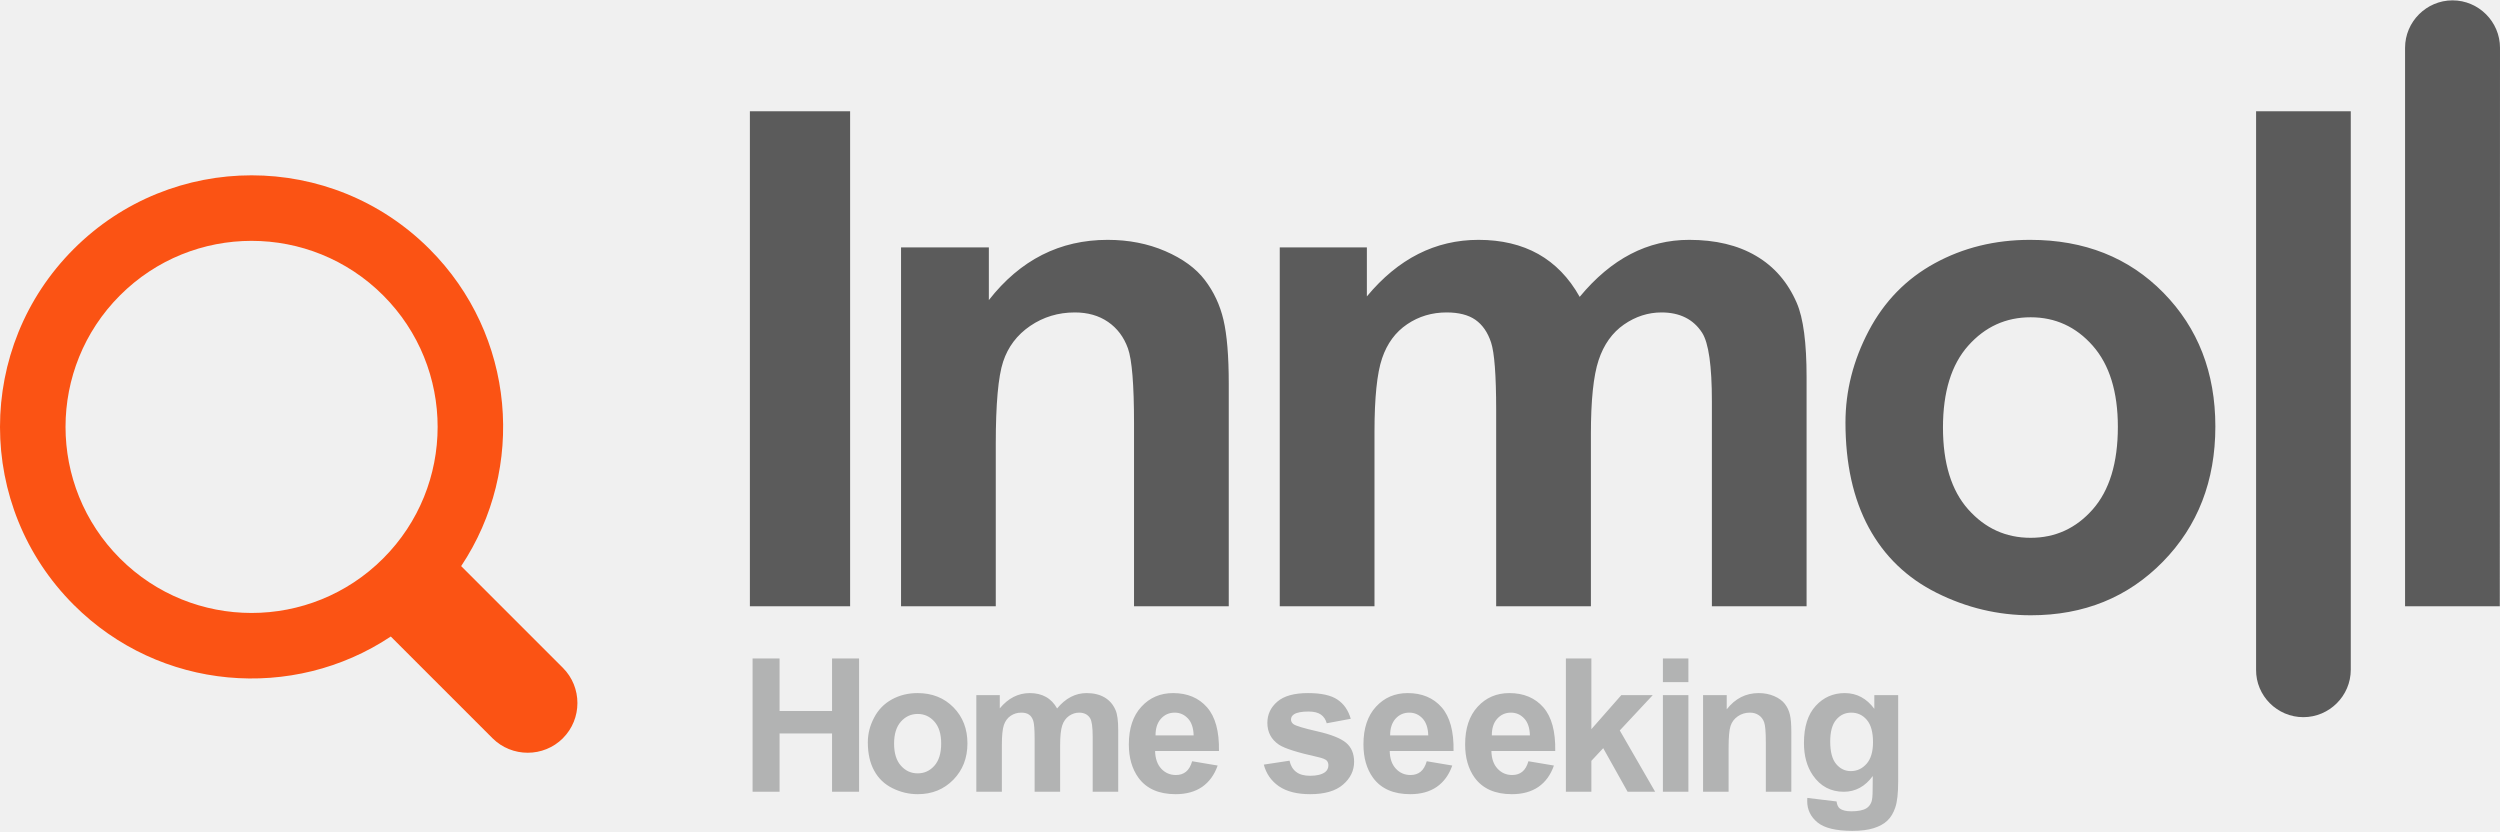
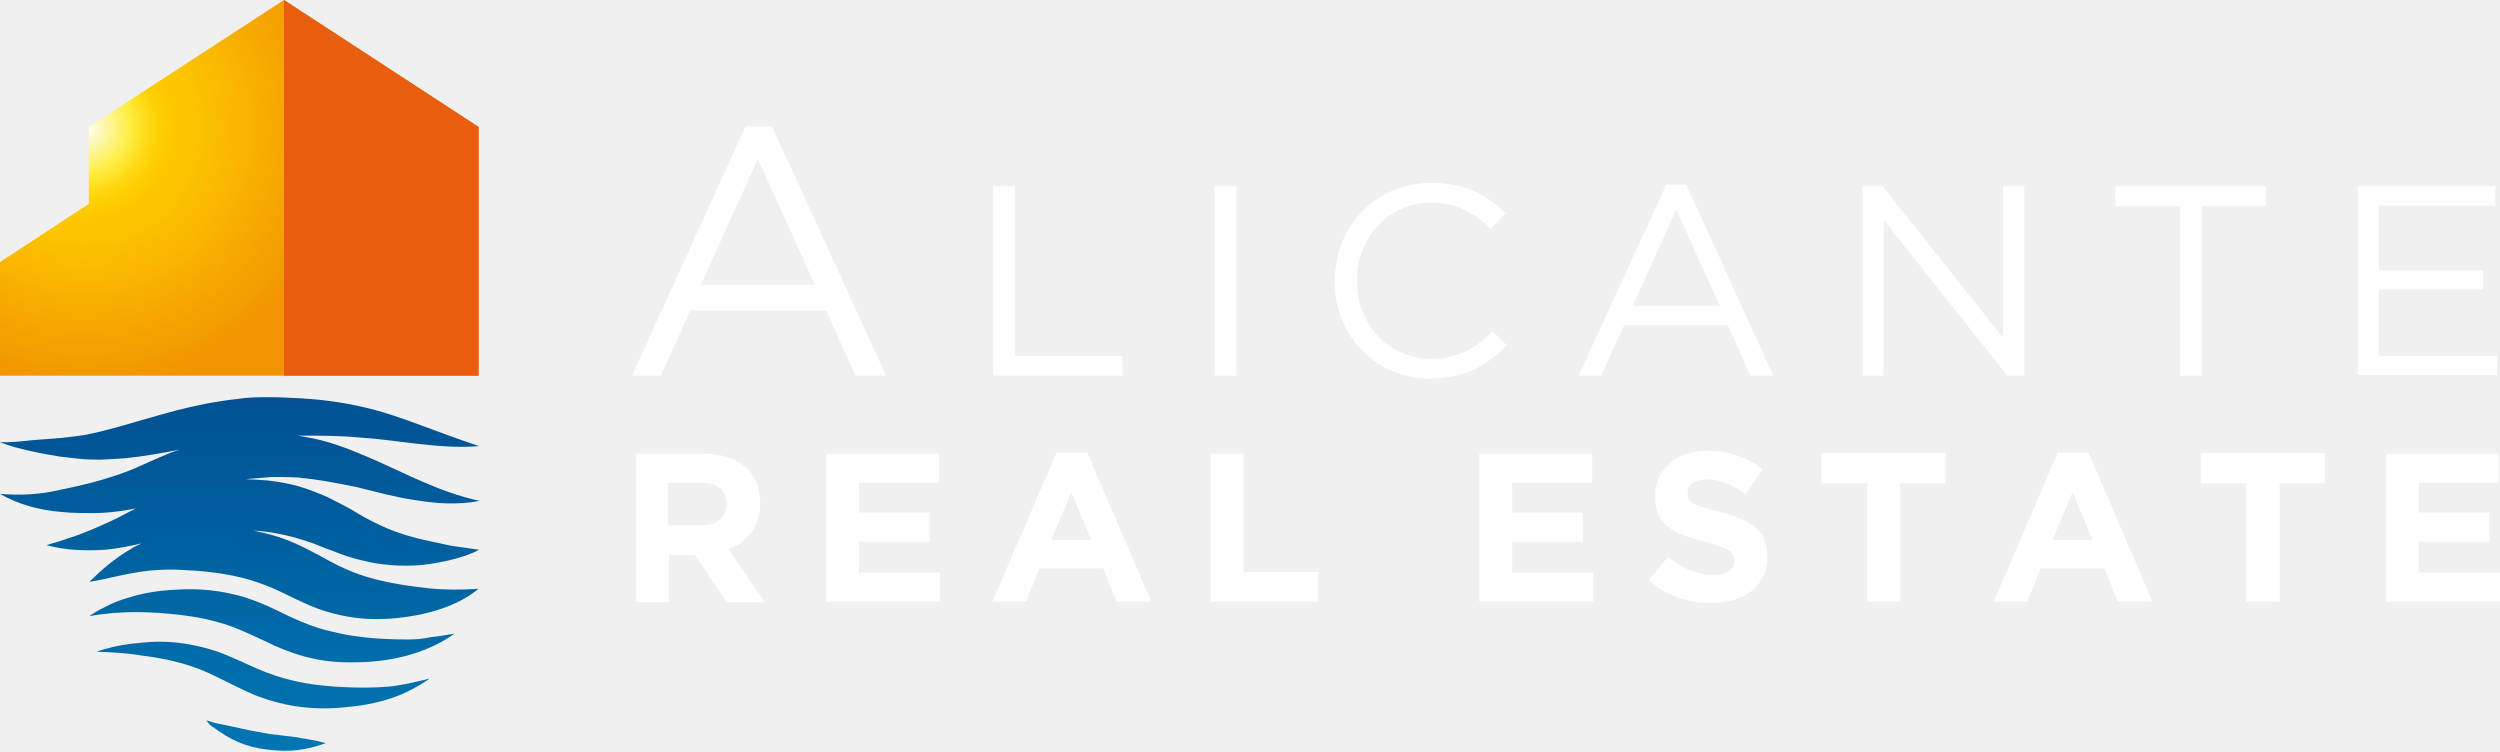
- <svg xmlns="http://www.w3.org/2000/svg" xml:space="preserve" width="788px" height="262px" version="1.1" style="shape-rendering:geometricPrecision; text-rendering:geometricPrecision; image-rendering:optimizeQuality; fill-rule:evenodd; clip-rule:evenodd" viewBox="0 0 722.58 240.04">
+ <svg xmlns="http://www.w3.org/2000/svg" width="193" height="58" viewBox="0 0 193 58" fill="none">
+   <path d="M3.586 42.084C5.038 42.488 6.582 42.533 8.079 42.443C9.033 42.353 9.986 42.174 10.939 41.949C10.621 42.084 10.349 42.219 10.077 42.398C8.851 43.118 7.853 43.972 6.899 44.916C7.58 44.826 8.261 44.647 8.897 44.512C9.532 44.377 10.168 44.242 10.758 44.152C11.983 43.972 13.163 43.927 14.343 44.017C15.524 44.062 16.749 44.197 17.884 44.422C19.019 44.647 20.017 44.961 21.061 45.411C22.105 45.861 23.285 46.535 24.647 47.029C26.054 47.524 27.552 47.794 29.005 47.794C30.457 47.794 31.819 47.614 33.226 47.254C34.587 46.895 35.904 46.31 36.948 45.456C35.586 45.546 34.315 45.546 33.044 45.411C31.819 45.276 30.548 45.096 29.413 44.826C28.233 44.557 27.234 44.197 26.19 43.702C25.192 43.208 24.102 42.533 22.786 41.949C21.787 41.499 20.698 41.184 19.563 40.96C19.745 40.96 19.972 41.005 20.153 41.005C21.424 41.139 22.559 41.409 23.785 41.814C24.375 41.994 25.01 42.309 25.691 42.533C26.372 42.803 27.098 43.073 27.915 43.253C29.458 43.657 31.092 43.747 32.636 43.612C33.407 43.523 34.134 43.388 34.86 43.208C35.586 43.028 36.312 42.803 36.993 42.443C36.267 42.353 35.541 42.219 34.814 42.129C34.451 42.039 34.134 41.994 33.77 41.904C33.407 41.814 33.09 41.769 32.727 41.679C31.365 41.364 30.139 40.96 29.005 40.375C28.414 40.105 27.87 39.791 27.28 39.431C26.69 39.071 26.009 38.757 25.328 38.397C24.602 38.082 23.83 37.767 23.058 37.543C22.241 37.318 21.47 37.183 20.653 37.093C20.063 37.048 19.518 37.003 18.973 37.003L19.336 36.958L19.881 36.913C20.244 36.868 20.607 36.868 20.925 36.823C21.651 36.823 22.332 36.823 23.058 36.868C24.465 37.003 25.963 37.273 27.461 37.588C28.959 37.947 30.548 38.397 32.136 38.622C33.77 38.892 35.45 38.981 37.039 38.667C33.861 37.992 31.274 36.508 28.324 35.25C27.552 34.935 26.826 34.62 26.009 34.35C25.192 34.081 24.375 33.856 23.512 33.721C23.331 33.676 23.195 33.676 23.013 33.631C23.058 33.631 23.104 33.631 23.149 33.631C24.647 33.631 26.19 33.631 27.643 33.766C29.141 33.856 30.639 34.081 32.227 34.261C33.816 34.44 35.404 34.575 36.993 34.44C35.495 33.946 34.043 33.406 32.59 32.867C31.138 32.327 29.64 31.788 28.051 31.428C26.463 31.068 24.874 30.843 23.24 30.753C22.423 30.709 21.651 30.664 20.834 30.664C19.972 30.664 19.155 30.664 18.338 30.799C16.704 30.978 15.115 31.293 13.572 31.698C12.028 32.102 10.576 32.552 9.123 32.957C8.397 33.136 7.671 33.361 6.945 33.496C6.582 33.586 6.218 33.631 5.855 33.676C5.492 33.721 5.084 33.766 4.721 33.811C3.949 33.856 3.177 33.946 2.406 33.991C1.589 34.081 0.772 34.171 0 34.126C0.726 34.44 1.498 34.62 2.27 34.8C3.041 34.98 3.813 35.115 4.63 35.25C5.038 35.295 5.401 35.34 5.81 35.385C6.218 35.429 6.627 35.474 7.081 35.474C7.898 35.519 8.715 35.429 9.532 35.385C11.03 35.25 12.482 34.98 13.889 34.71C13.662 34.8 13.436 34.845 13.209 34.935C12.437 35.25 11.711 35.564 11.03 35.879C10.349 36.194 9.668 36.464 8.987 36.688C8.306 36.913 7.58 37.138 6.854 37.318C6.128 37.498 5.356 37.678 4.63 37.812C3.177 38.172 1.634 38.262 0 38.127C1.407 38.936 3.041 39.386 4.721 39.521C5.583 39.611 6.4 39.611 7.217 39.611C8.034 39.611 8.897 39.521 9.759 39.386C9.986 39.341 10.213 39.296 10.485 39.251C9.532 39.746 8.624 40.24 7.626 40.645C6.355 41.23 4.993 41.679 3.586 42.084Z" fill="url(#paint0_linear)" />
+   <path d="M31.501 49.367C30.321 49.367 29.141 49.322 28.006 49.187C27.416 49.097 26.871 49.053 26.326 48.918C25.782 48.783 25.237 48.693 24.692 48.513C23.648 48.198 22.65 47.749 21.561 47.209C21.016 46.939 20.426 46.67 19.836 46.445C19.246 46.22 18.61 45.995 17.929 45.86C16.613 45.546 15.297 45.456 14.026 45.501C12.755 45.546 11.484 45.68 10.258 46.04C9.623 46.22 9.033 46.4 8.488 46.67C8.216 46.804 7.943 46.939 7.671 47.074C7.399 47.254 7.126 47.389 6.899 47.569C9.351 47.119 11.665 47.209 13.98 47.479C15.115 47.614 16.25 47.839 17.248 48.153C18.292 48.468 19.291 48.963 20.38 49.457C20.925 49.727 21.515 49.997 22.105 50.221C22.695 50.446 23.376 50.671 24.012 50.806C25.328 51.121 26.644 51.166 27.915 51.121C29.186 51.076 30.457 50.896 31.683 50.536C32.908 50.177 34.088 49.637 35.087 48.918C34.451 49.008 33.861 49.142 33.271 49.187C32.681 49.322 32.091 49.367 31.501 49.367Z" fill="url(#paint1_linear)" />
+   <path d="M26.735 53.054C25.646 53.009 24.602 52.919 23.558 52.739C22.514 52.56 21.561 52.29 20.607 51.93C19.654 51.571 18.701 51.076 17.611 50.626C16.568 50.177 15.387 49.862 14.207 49.682C13.027 49.502 11.892 49.502 10.758 49.637C9.623 49.727 8.488 49.952 7.444 50.312C8.579 50.356 9.668 50.401 10.758 50.581C11.847 50.716 12.891 50.896 13.889 51.166C14.888 51.436 15.841 51.795 16.794 52.29C17.748 52.739 18.746 53.279 19.836 53.729C20.925 54.133 22.105 54.448 23.285 54.583C24.465 54.718 25.6 54.718 26.78 54.583C27.915 54.493 29.095 54.268 30.185 53.908C31.274 53.549 32.273 53.009 33.181 52.38C32.091 52.65 31.002 52.919 29.958 53.009C28.868 53.099 27.779 53.099 26.735 53.054Z" fill="url(#paint2_linear)" />
+   <path d="M20.744 56.651C20.063 56.516 19.382 56.426 18.656 56.247C17.975 56.112 17.248 55.932 16.522 55.797H16.568C16.341 55.752 16.159 55.662 15.932 55.617C16.068 55.797 16.204 55.977 16.386 56.112H16.431C17.021 56.561 17.657 56.966 18.383 57.281C19.11 57.596 19.836 57.775 20.607 57.865C21.379 57.955 22.151 58 22.922 57.91C23.694 57.82 24.42 57.641 25.146 57.371C24.375 57.146 23.648 57.056 22.922 56.921L20.744 56.651Z" fill="url(#paint3_linear)" />
+   <path d="M21.924 0L6.854 9.802V15.736L0 20.233V29H6.854H13.753H36.948V9.802L21.924 0Z" fill="url(#paint4_radial)" />
+   <path d="M21.924 0V29H36.948V9.802L21.924 0Z" fill="#E95D0F" />
+   <path d="M57.555 9.756H59.598L68.403 29H66.043L63.773 23.964H53.288L51.019 29H48.795L57.555 9.756ZM62.911 21.986L58.508 12.274L54.105 21.986H62.911Z" fill="white" />
+   <path d="M76.664 14.387H78.344V27.471H86.65V29H76.664V14.387Z" fill="white" />
+   <path d="M93.777 14.387H95.456V29H93.777V14.387Z" fill="white" />
+   <path d="M103.036 21.716C103.036 17.535 106.168 14.118 110.48 14.118C113.158 14.118 114.747 15.062 116.245 16.456L115.11 17.67C113.884 16.501 112.477 15.646 110.48 15.646C107.212 15.646 104.761 18.299 104.761 21.626V21.671C104.761 25.043 107.212 27.696 110.48 27.696C112.523 27.696 113.839 26.932 115.246 25.583L116.336 26.662C114.792 28.191 113.113 29.225 110.435 29.225C106.213 29.225 103.036 25.942 103.036 21.716Z" fill="white" />
+   <path d="M128.636 14.252H130.18L136.898 29H135.127L133.402 25.133H125.368L123.598 29H121.873L128.636 14.252ZM132.767 23.604L129.408 16.186L126.049 23.604H132.767Z" fill="white" />
+   <path d="M143.797 14.387H145.34L154.645 26.077V14.387H156.279V29H154.963L145.431 16.995V29H143.797V14.387Z" fill="white" />
+   <path d="M168.262 15.916H163.315V14.387H174.935V15.916H169.987V29H168.308V15.916H168.262Z" fill="white" />
+   <path d="M181.97 14.387H192.637V15.871H183.65V20.862H191.684V22.345H183.65V27.471H192.773V28.955H182.016V14.387H181.97Z" fill="white" />
+   <path d="M49.067 35.024H54.332C55.785 35.024 56.919 35.429 57.691 36.193C58.327 36.823 58.69 37.722 58.69 38.801V38.846C58.69 40.69 57.691 41.858 56.239 42.398L59.053 46.489H56.102L53.651 42.848H51.654V46.489H49.112V35.024H49.067ZM54.151 40.555C55.376 40.555 56.102 39.88 56.102 38.936V38.891C56.102 37.812 55.331 37.273 54.105 37.273H51.563V40.555H54.151Z" fill="white" />
+   <path d="M63.773 35.024H72.488V37.273H66.315V39.566H71.762V41.814H66.315V44.197H72.579V46.445H63.773V35.024Z" fill="white" />
+   <path d="M81.566 34.935H83.927L88.874 46.445H86.196L85.152 43.882H80.25L79.206 46.445H76.619L81.566 34.935ZM84.245 41.679L82.701 37.992L81.158 41.679H84.245Z" fill="white" />
+   <path d="M93.459 35.024H96.001V44.151H101.765V46.445H93.459V35.024Z" fill="white" />
+   <path d="M114.202 35.024H122.917V37.273H116.744V39.566H122.191V41.814H116.744V44.197H123.008V46.445H114.202V35.024Z" fill="white" />
+   <path d="M127.275 44.781L128.773 42.983C129.817 43.837 130.906 44.377 132.222 44.377C133.266 44.377 133.902 43.972 133.902 43.297V43.252C133.902 42.623 133.493 42.308 131.587 41.814C129.272 41.229 127.774 40.6 127.774 38.307V38.262C127.774 36.194 129.453 34.8 131.814 34.8C133.493 34.8 134.946 35.339 136.08 36.239L134.764 38.127C133.72 37.408 132.721 37.003 131.768 37.003C130.815 37.003 130.27 37.453 130.27 37.992V38.037C130.27 38.801 130.77 39.026 132.767 39.521C135.127 40.105 136.444 40.959 136.444 42.938V42.983C136.444 45.231 134.673 46.535 132.222 46.535C130.407 46.625 128.636 45.995 127.275 44.781Z" fill="white" />
+   <path d="M144.114 37.318H140.619V34.98H150.197V37.318H146.702V46.445H144.16V37.318H144.114Z" fill="white" />
+   <path d="M158.866 34.935H161.227L166.174 46.445H163.496L162.452 43.882H157.55L156.506 46.445H153.919L158.866 34.935ZM161.545 41.679L160.001 37.992L158.458 41.679H161.545Z" fill="white" />
+   <path d="M173.391 37.318H169.896V34.98H179.474V37.318H175.979V46.445H173.391V37.318Z" fill="white" />
+   <path d="M184.194 35.024H192.909V37.273H186.736V39.566H192.183V41.814H186.736V44.197H193V46.445H184.194V35.024Z" fill="white" />
  <defs>
-     <style type="text/css">
-    
-     .fil0 {fill:#FB5314}
-     .fil2 {fill:#B2B3B3;fill-rule:nonzero}
-     .fil1 {fill:#5B5B5B;fill-rule:nonzero}
-    
-   </style>
+     <linearGradient id="paint0_linear" x1="18.47" y1="57.524" x2="18.47" y2="30.653" gradientUnits="userSpaceOnUse">
+       <stop stop-color="#0075B1" />
+       <stop offset="1" stop-color="#005193" />
+     </linearGradient>
+     <linearGradient id="paint1_linear" x1="20.982" y1="57.524" x2="20.982" y2="30.653" gradientUnits="userSpaceOnUse">
+       <stop stop-color="#0075B1" />
+       <stop offset="1" stop-color="#005193" />
+     </linearGradient>
+     <linearGradient id="paint2_linear" x1="20.299" y1="57.524" x2="20.299" y2="30.653" gradientUnits="userSpaceOnUse">
+       <stop stop-color="#0075B1" />
+       <stop offset="1" stop-color="#005193" />
+     </linearGradient>
+     <linearGradient id="paint3_linear" x1="20.472" y1="57.525" x2="20.472" y2="30.653" gradientUnits="userSpaceOnUse">
+       <stop stop-color="#0075B1" />
+       <stop offset="1" stop-color="#005193" />
+     </linearGradient>
+     <radialGradient id="paint4_radial" cx="0" cy="0" r="1" gradientUnits="userSpaceOnUse" gradientTransform="translate(6.50776 9.85083) scale(30.334 30.0471)">
+       <stop stop-color="white" />
+       <stop offset="0.116" stop-color="#FFEE44" />
+       <stop offset="0.12" stop-color="#FFEC40" />
+       <stop offset="0.158" stop-color="#FFDB19" />
+       <stop offset="0.196" stop-color="#FECE00" />
+       <stop offset="0.236" stop-color="#FDC600" />
+       <stop offset="0.278" stop-color="#FDC400" />
+       <stop offset="0.669" stop-color="#F29400" />
+     </radialGradient>
  </defs>
-   <g id="Layer_x0020_1">
-     <path class="fil0" d="M21.3 71.87c28.4,-28.4 74.44,-28.4 102.83,0 24.91,24.91 27.97,63.41 9.16,91.65l29.41 29.41c5.59,5.59 5.59,14.74 0,20.33l0 0.01c-5.6,5.59 -14.75,5.59 -20.35,0l-29.4 -29.4c-28.24,18.8 -66.74,15.75 -91.65,-9.17 -28.4,-28.39 -28.4,-74.43 0,-102.83zm13.39 13.39c21,-21 55.05,-21 76.05,0 21,21 21,55.05 0,76.05 -21,21 -55.05,21 -76.05,0 -21,-21 -21,-55.05 0,-76.05z" />
-     <path class="fil1" d="M533.4 122.01c0,-9.13 2.24,-17.96 6.72,-26.48 4.5,-8.55 10.87,-15.06 19.09,-19.55 8.22,-4.49 17.38,-6.76 27.54,-6.76 15.69,0 28.53,5.09 38.54,15.28 10.02,10.21 15.02,23.09 15.02,38.67 0,15.72 -5.06,28.76 -15.16,39.07 -10.11,10.33 -22.84,15.49 -38.2,15.49 -9.49,0 -18.56,-2.17 -27.17,-6.47 -8.59,-4.28 -15.16,-10.6 -19.66,-18.91 -4.48,-8.29 -6.72,-18.42 -6.72,-30.34zm161.74 53.12l0 -161.41c0,-7.55 6.18,-13.72 13.72,-13.72l0 0c7.55,0 13.72,6.18 13.72,13.72l-0.06 161.41 -27.38 0zm-43.06 -143.08l27.37 0 0 161.41c0,7.54 -6.17,13.72 -13.72,13.72l0 0c-7.54,0 -13.72,-6.18 -13.65,-13.72l0 -161.41zm-435.34 143.08l0 -143.08 28.97 0 0 143.08 -28.97 0zm138.41 0l-27.38 0 0 -52.86c0,-11.19 -0.59,-18.42 -1.76,-21.68 -1.19,-3.3 -3.1,-5.83 -5.76,-7.66 -2.67,-1.83 -5.87,-2.73 -9.6,-2.73 -4.79,0 -9.08,1.31 -12.88,3.89 -3.83,2.61 -6.42,6.07 -7.83,10.33 -1.42,4.3 -2.13,12.23 -2.13,23.81l0 46.9 -27.38 0 0 -103.72 25.38 0 0 15.22c9.09,-11.62 20.51,-17.41 34.34,-17.41 6.06,0 11.63,1.09 16.65,3.26 5.06,2.19 8.86,4.97 11.42,8.33 2.6,3.4 4.39,7.23 5.4,11.52 1.01,4.3 1.53,10.43 1.53,18.42l0 64.38zm14.74 -103.72l25.18 0 0 14.16c9.03,-10.89 19.78,-16.35 32.27,-16.35 6.63,0 12.39,1.37 17.26,4.09 4.88,2.74 8.89,6.86 11.98,12.39 4.57,-5.53 9.5,-9.66 14.76,-12.39 5.26,-2.73 10.89,-4.09 16.88,-4.09 7.6,0 14.03,1.52 19.32,4.63 5.27,3.08 9.2,7.62 11.79,13.62 1.9,4.39 2.83,11.56 2.83,21.45l0 66.21 -27.37 0 0 -59.19c0,-10.29 -0.93,-16.93 -2.83,-19.88 -2.52,-3.9 -6.47,-5.86 -11.73,-5.86 -3.83,0 -7.47,1.15 -10.86,3.5 -3.37,2.34 -5.83,5.79 -7.32,10.29 -1.5,4.52 -2.23,11.66 -2.23,21.41l0 49.73 -27.38 0 0 -56.76c0,-10.05 -0.51,-16.58 -1.47,-19.48 -0.96,-2.92 -2.47,-5.12 -4.53,-6.56 -2.03,-1.42 -4.83,-2.13 -8.32,-2.13 -4.23,0 -8.03,1.13 -11.39,3.4 -3.4,2.29 -5.8,5.56 -7.26,9.85 -1.47,4.3 -2.2,11.44 -2.2,21.35l0 50.33 -27.38 0 0 -103.72zm191.69 52.06c0,10.29 2.43,18.19 7.29,23.65 4.89,5.49 10.89,8.22 18.05,8.22 7.13,0 13.12,-2.74 17.95,-8.22 4.82,-5.47 7.26,-13.42 7.26,-23.85 0,-10.16 -2.44,-17.98 -7.26,-23.45 -4.83,-5.48 -10.82,-8.22 -17.95,-8.22 -7.16,0 -13.16,2.73 -18.05,8.22 -4.86,5.46 -7.29,13.36 -7.29,23.65z" />
-     <path class="fil2" d="M217.52 228.74l0 -38.52 7.8 0 0 15.17 15.17 0 0 -15.17 7.81 0 0 38.52 -7.81 0 0 -16.84 -15.17 0 0 16.84 -7.8 0zm33.31 -14.3c0,-2.46 0.6,-4.83 1.82,-7.13 1.21,-2.31 2.92,-4.05 5.13,-5.26 2.22,-1.22 4.69,-1.83 7.42,-1.83 4.22,0 7.68,1.38 10.38,4.12 2.7,2.75 4.04,6.22 4.04,10.41 0,4.24 -1.36,7.74 -4.08,10.52 -2.73,2.78 -6.15,4.17 -10.29,4.17 -2.55,0 -4.99,-0.58 -7.31,-1.74 -2.32,-1.15 -4.08,-2.85 -5.29,-5.09 -1.22,-2.23 -1.82,-4.96 -1.82,-8.17zm7.59 0.39c0,2.77 0.66,4.9 1.97,6.37 1.31,1.48 2.93,2.22 4.86,2.22 1.91,0 3.53,-0.74 4.83,-2.22 1.3,-1.47 1.95,-3.61 1.95,-6.42 0,-2.74 -0.65,-4.84 -1.95,-6.31 -1.3,-1.48 -2.92,-2.22 -4.83,-2.22 -1.93,0 -3.55,0.74 -4.86,2.22 -1.31,1.47 -1.97,3.59 -1.97,6.36zm23.77 -14.01l6.78 0 0 3.81c2.43,-2.93 5.33,-4.41 8.69,-4.41 1.79,0 3.34,0.37 4.65,1.11 1.32,0.73 2.39,1.84 3.23,3.33 1.23,-1.49 2.55,-2.6 3.97,-3.33 1.42,-0.74 2.93,-1.11 4.55,-1.11 2.04,0 3.77,0.42 5.2,1.25 1.42,0.84 2.48,2.05 3.17,3.67 0.52,1.18 0.77,3.11 0.77,5.77l0 17.83 -7.38 0 0 -15.93c0,-2.77 -0.25,-4.56 -0.76,-5.36 -0.68,-1.05 -1.74,-1.58 -3.15,-1.58 -1.04,0 -2.01,0.32 -2.93,0.95 -0.9,0.63 -1.57,1.56 -1.97,2.77 -0.4,1.22 -0.6,3.14 -0.6,5.76l0 13.39 -7.37 0 0 -15.28c0,-2.71 -0.14,-4.46 -0.4,-5.24 -0.26,-0.79 -0.66,-1.39 -1.22,-1.77 -0.54,-0.39 -1.3,-0.58 -2.24,-0.58 -1.14,0 -2.16,0.31 -3.07,0.92 -0.91,0.62 -1.56,1.5 -1.95,2.65 -0.4,1.16 -0.59,3.08 -0.59,5.75l0 13.55 -7.38 0 0 -27.92zm62.38 19.1l7.37 1.24c-0.94,2.7 -2.44,4.75 -4.48,6.17 -2.04,1.4 -4.6,2.11 -7.65,2.11 -4.86,0 -8.45,-1.58 -10.77,-4.76 -1.84,-2.55 -2.77,-5.76 -2.77,-9.64 0,-4.63 1.21,-8.26 3.63,-10.88 2.41,-2.63 5.47,-3.94 9.16,-3.94 4.15,0 7.42,1.38 9.82,4.12 2.4,2.75 3.54,6.95 3.44,12.62l-18.46 0c0.05,2.19 0.65,3.89 1.78,5.11 1.13,1.22 2.55,1.83 4.24,1.83 1.15,0 2.12,-0.31 2.9,-0.94 0.79,-0.63 1.38,-1.64 1.79,-3.04zm0.43 -7.48c-0.06,-2.14 -0.6,-3.78 -1.65,-4.89 -1.05,-1.12 -2.32,-1.68 -3.83,-1.68 -1.61,0 -2.93,0.6 -3.98,1.77 -1.05,1.18 -1.56,2.78 -1.55,4.8l11.01 0zm20.28 8.45l7.43 -1.13c0.31,1.42 0.95,2.51 1.92,3.24 0.96,0.75 2.31,1.12 4.04,1.12 1.91,0 3.35,-0.35 4.32,-1.05 0.64,-0.5 0.96,-1.16 0.96,-1.99 0,-0.55 -0.17,-1.02 -0.52,-1.39 -0.37,-0.35 -1.2,-0.68 -2.47,-0.97 -5.96,-1.32 -9.74,-2.52 -11.34,-3.61 -2.21,-1.51 -3.31,-3.61 -3.31,-6.29 0,-2.43 0.96,-4.47 2.87,-6.12 1.91,-1.65 4.87,-2.48 8.87,-2.48 3.82,0 6.67,0.63 8.52,1.88 1.86,1.25 3.14,3.1 3.84,5.55l-6.94 1.29c-0.3,-1.09 -0.87,-1.94 -1.7,-2.52 -0.84,-0.58 -2.03,-0.87 -3.58,-0.87 -1.96,0 -3.36,0.27 -4.21,0.82 -0.56,0.38 -0.84,0.89 -0.84,1.5 0,0.52 0.24,0.97 0.73,1.34 0.68,0.49 2.98,1.18 6.93,2.08 3.94,0.9 6.7,1.99 8.26,3.29 1.55,1.31 2.32,3.15 2.32,5.5 0,2.56 -1.07,4.76 -3.21,6.6 -2.13,1.84 -5.3,2.76 -9.5,2.76 -3.8,0 -6.81,-0.77 -9.04,-2.3 -2.21,-1.54 -3.66,-3.62 -4.35,-6.25zm47.1 -0.97l7.37 1.24c-0.94,2.7 -2.44,4.75 -4.48,6.17 -2.04,1.4 -4.6,2.11 -7.66,2.11 -4.85,0 -8.45,-1.58 -10.77,-4.76 -1.84,-2.55 -2.76,-5.76 -2.76,-9.64 0,-4.63 1.21,-8.26 3.62,-10.88 2.42,-2.63 5.47,-3.94 9.17,-3.94 4.14,0 7.42,1.38 9.82,4.12 2.39,2.75 3.54,6.95 3.43,12.62l-18.45 0c0.05,2.19 0.64,3.89 1.78,5.11 1.13,1.22 2.55,1.83 4.23,1.83 1.16,0 2.13,-0.31 2.91,-0.94 0.79,-0.63 1.38,-1.64 1.79,-3.04zm0.43 -7.48c-0.06,-2.14 -0.61,-3.78 -1.65,-4.89 -1.05,-1.12 -2.33,-1.68 -3.83,-1.68 -1.61,0 -2.94,0.6 -3.99,1.77 -1.04,1.18 -1.56,2.78 -1.54,4.8l11.01 0zm28.95 7.48l7.37 1.24c-0.94,2.7 -2.43,4.75 -4.47,6.17 -2.04,1.4 -4.6,2.11 -7.66,2.11 -4.85,0 -8.45,-1.58 -10.77,-4.76 -1.84,-2.55 -2.76,-5.76 -2.76,-9.64 0,-4.63 1.21,-8.26 3.62,-10.88 2.41,-2.63 5.47,-3.94 9.17,-3.94 4.14,0 7.41,1.38 9.82,4.12 2.39,2.75 3.54,6.95 3.43,12.62l-18.45 0c0.05,2.19 0.64,3.89 1.78,5.11 1.13,1.22 2.55,1.83 4.23,1.83 1.16,0 2.13,-0.31 2.91,-0.94 0.79,-0.63 1.38,-1.64 1.78,-3.04zm0.43 -7.48c-0.05,-2.14 -0.6,-3.78 -1.65,-4.89 -1.05,-1.12 -2.32,-1.68 -3.83,-1.68 -1.6,0 -2.93,0.6 -3.98,1.77 -1.05,1.18 -1.56,2.78 -1.54,4.8l11 0zm10.4 16.3l0 -38.52 7.37 0 0 20.43 8.64 -9.83 9.09 0 -9.52 10.2 10.22 17.72 -7.96 0 -7.05 -12.6 -3.42 3.66 0 8.94 -7.37 0zm28.04 -31.69l0 -6.83 7.37 0 0 6.83 -7.37 0zm0 31.69l0 -27.92 7.37 0 0 27.92 -7.37 0zm37.12 0l-7.37 0 0 -14.23c0,-3.01 -0.16,-4.96 -0.48,-5.84 -0.32,-0.89 -0.83,-1.57 -1.55,-2.06 -0.72,-0.49 -1.58,-0.74 -2.58,-0.74 -1.29,0 -2.45,0.35 -3.47,1.05 -1.03,0.7 -1.73,1.64 -2.11,2.78 -0.39,1.16 -0.57,3.29 -0.57,6.42l0 12.62 -7.38 0 0 -27.92 6.84 0 0 4.09c2.45,-3.13 5.52,-4.69 9.24,-4.69 1.64,0 3.13,0.3 4.49,0.88 1.36,0.6 2.38,1.34 3.07,2.25 0.7,0.91 1.19,1.94 1.46,3.1 0.28,1.16 0.41,2.81 0.41,4.96l0 17.33zm4.62 1.78l8.45 1.02c0.14,1 0.46,1.68 0.96,2.05 0.71,0.53 1.82,0.8 3.32,0.8 1.93,0 3.37,-0.28 4.34,-0.87 0.65,-0.38 1.14,-1 1.47,-1.86 0.23,-0.61 0.34,-1.75 0.34,-3.39l0.04 -4.08c-2.22,3.04 -5.02,4.55 -8.39,4.55 -3.75,0 -6.73,-1.58 -8.92,-4.75 -1.72,-2.5 -2.58,-5.62 -2.58,-9.34 0,-4.69 1.13,-8.26 3.38,-10.72 2.25,-2.47 5.06,-3.71 8.41,-3.71 3.46,0 6.31,1.52 8.55,4.55l0 -3.95 6.89 0 0 25.04c0,3.29 -0.27,5.75 -0.82,7.38 -0.54,1.63 -1.3,2.9 -2.29,3.83 -0.97,0.93 -2.28,1.66 -3.92,2.18 -1.65,0.53 -3.72,0.79 -6.22,0.79 -4.73,0 -8.09,-0.81 -10.07,-2.44 -1.98,-1.63 -2.97,-3.68 -2.97,-6.18 0,-0.25 0.01,-0.55 0.03,-0.9zm6.62 -16.31c0,2.96 0.57,5.13 1.71,6.5 1.15,1.37 2.56,2.06 4.24,2.06 1.79,0 3.32,-0.71 4.56,-2.12 1.24,-1.4 1.86,-3.48 1.86,-6.25 0,-2.88 -0.59,-5.03 -1.78,-6.43 -1.19,-1.4 -2.69,-2.1 -4.51,-2.1 -1.77,0 -3.22,0.69 -4.37,2.07 -1.14,1.37 -1.71,3.46 -1.71,6.27z" />
-   </g>
</svg>
